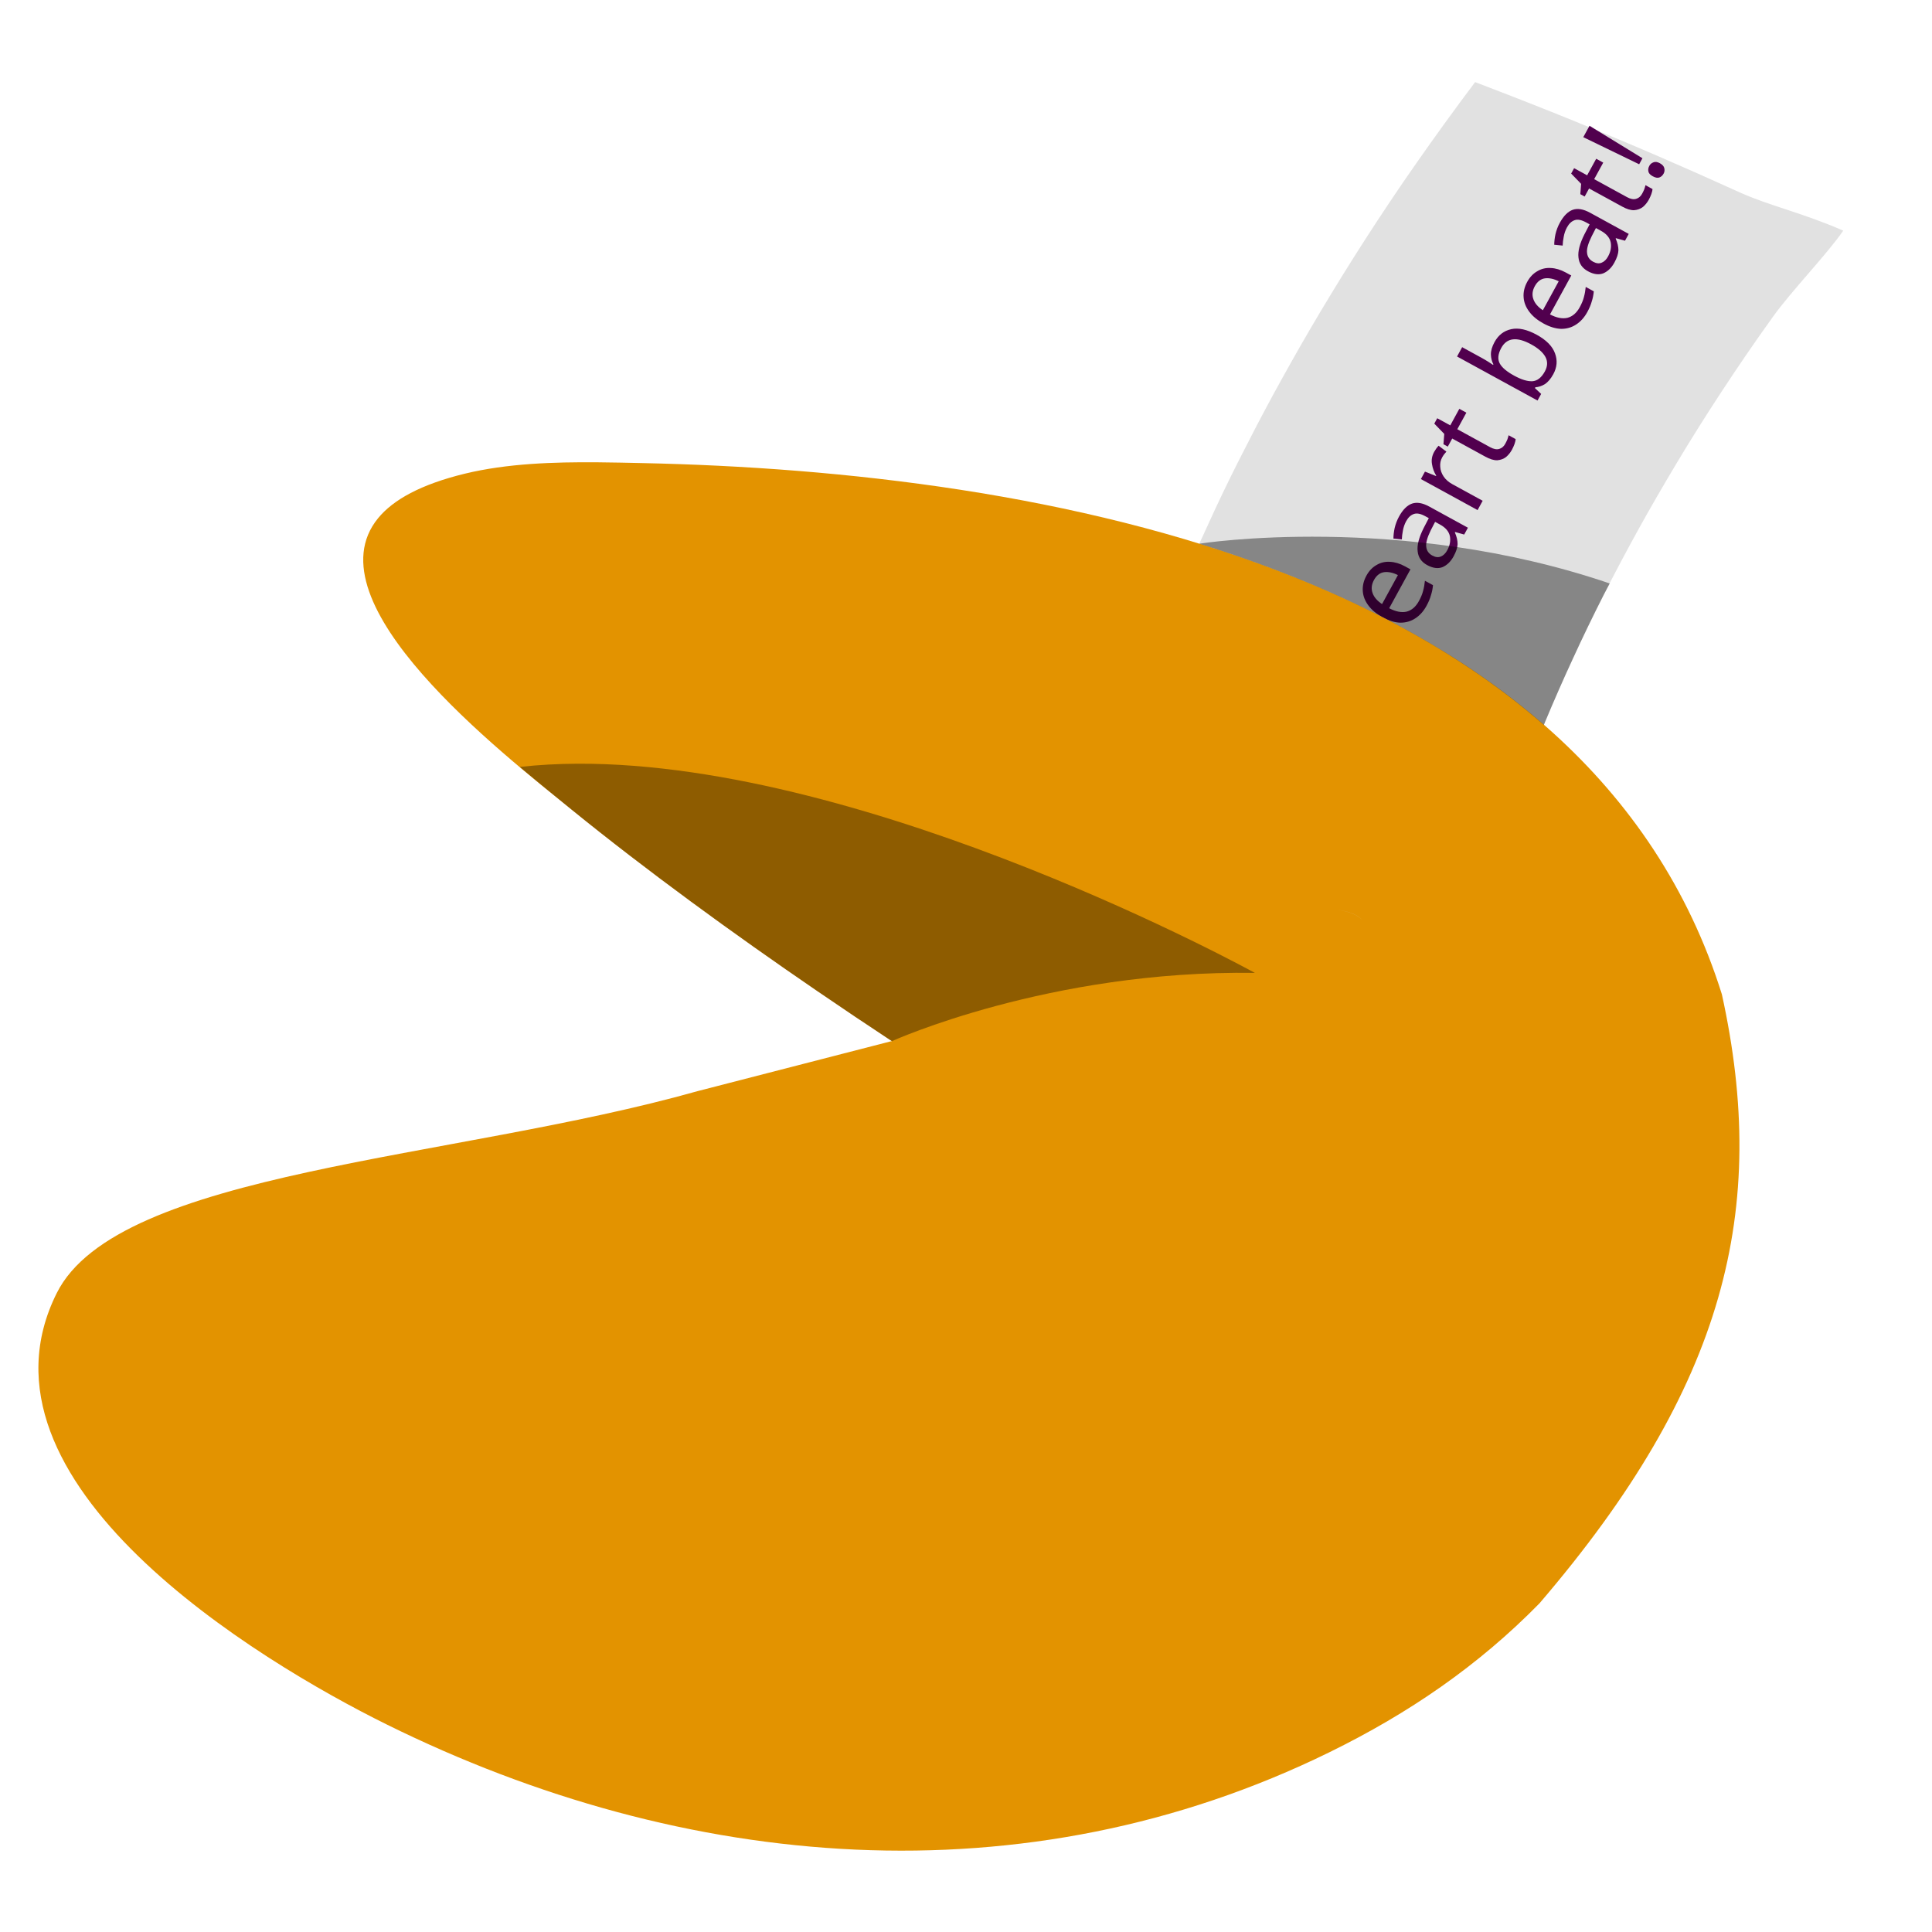
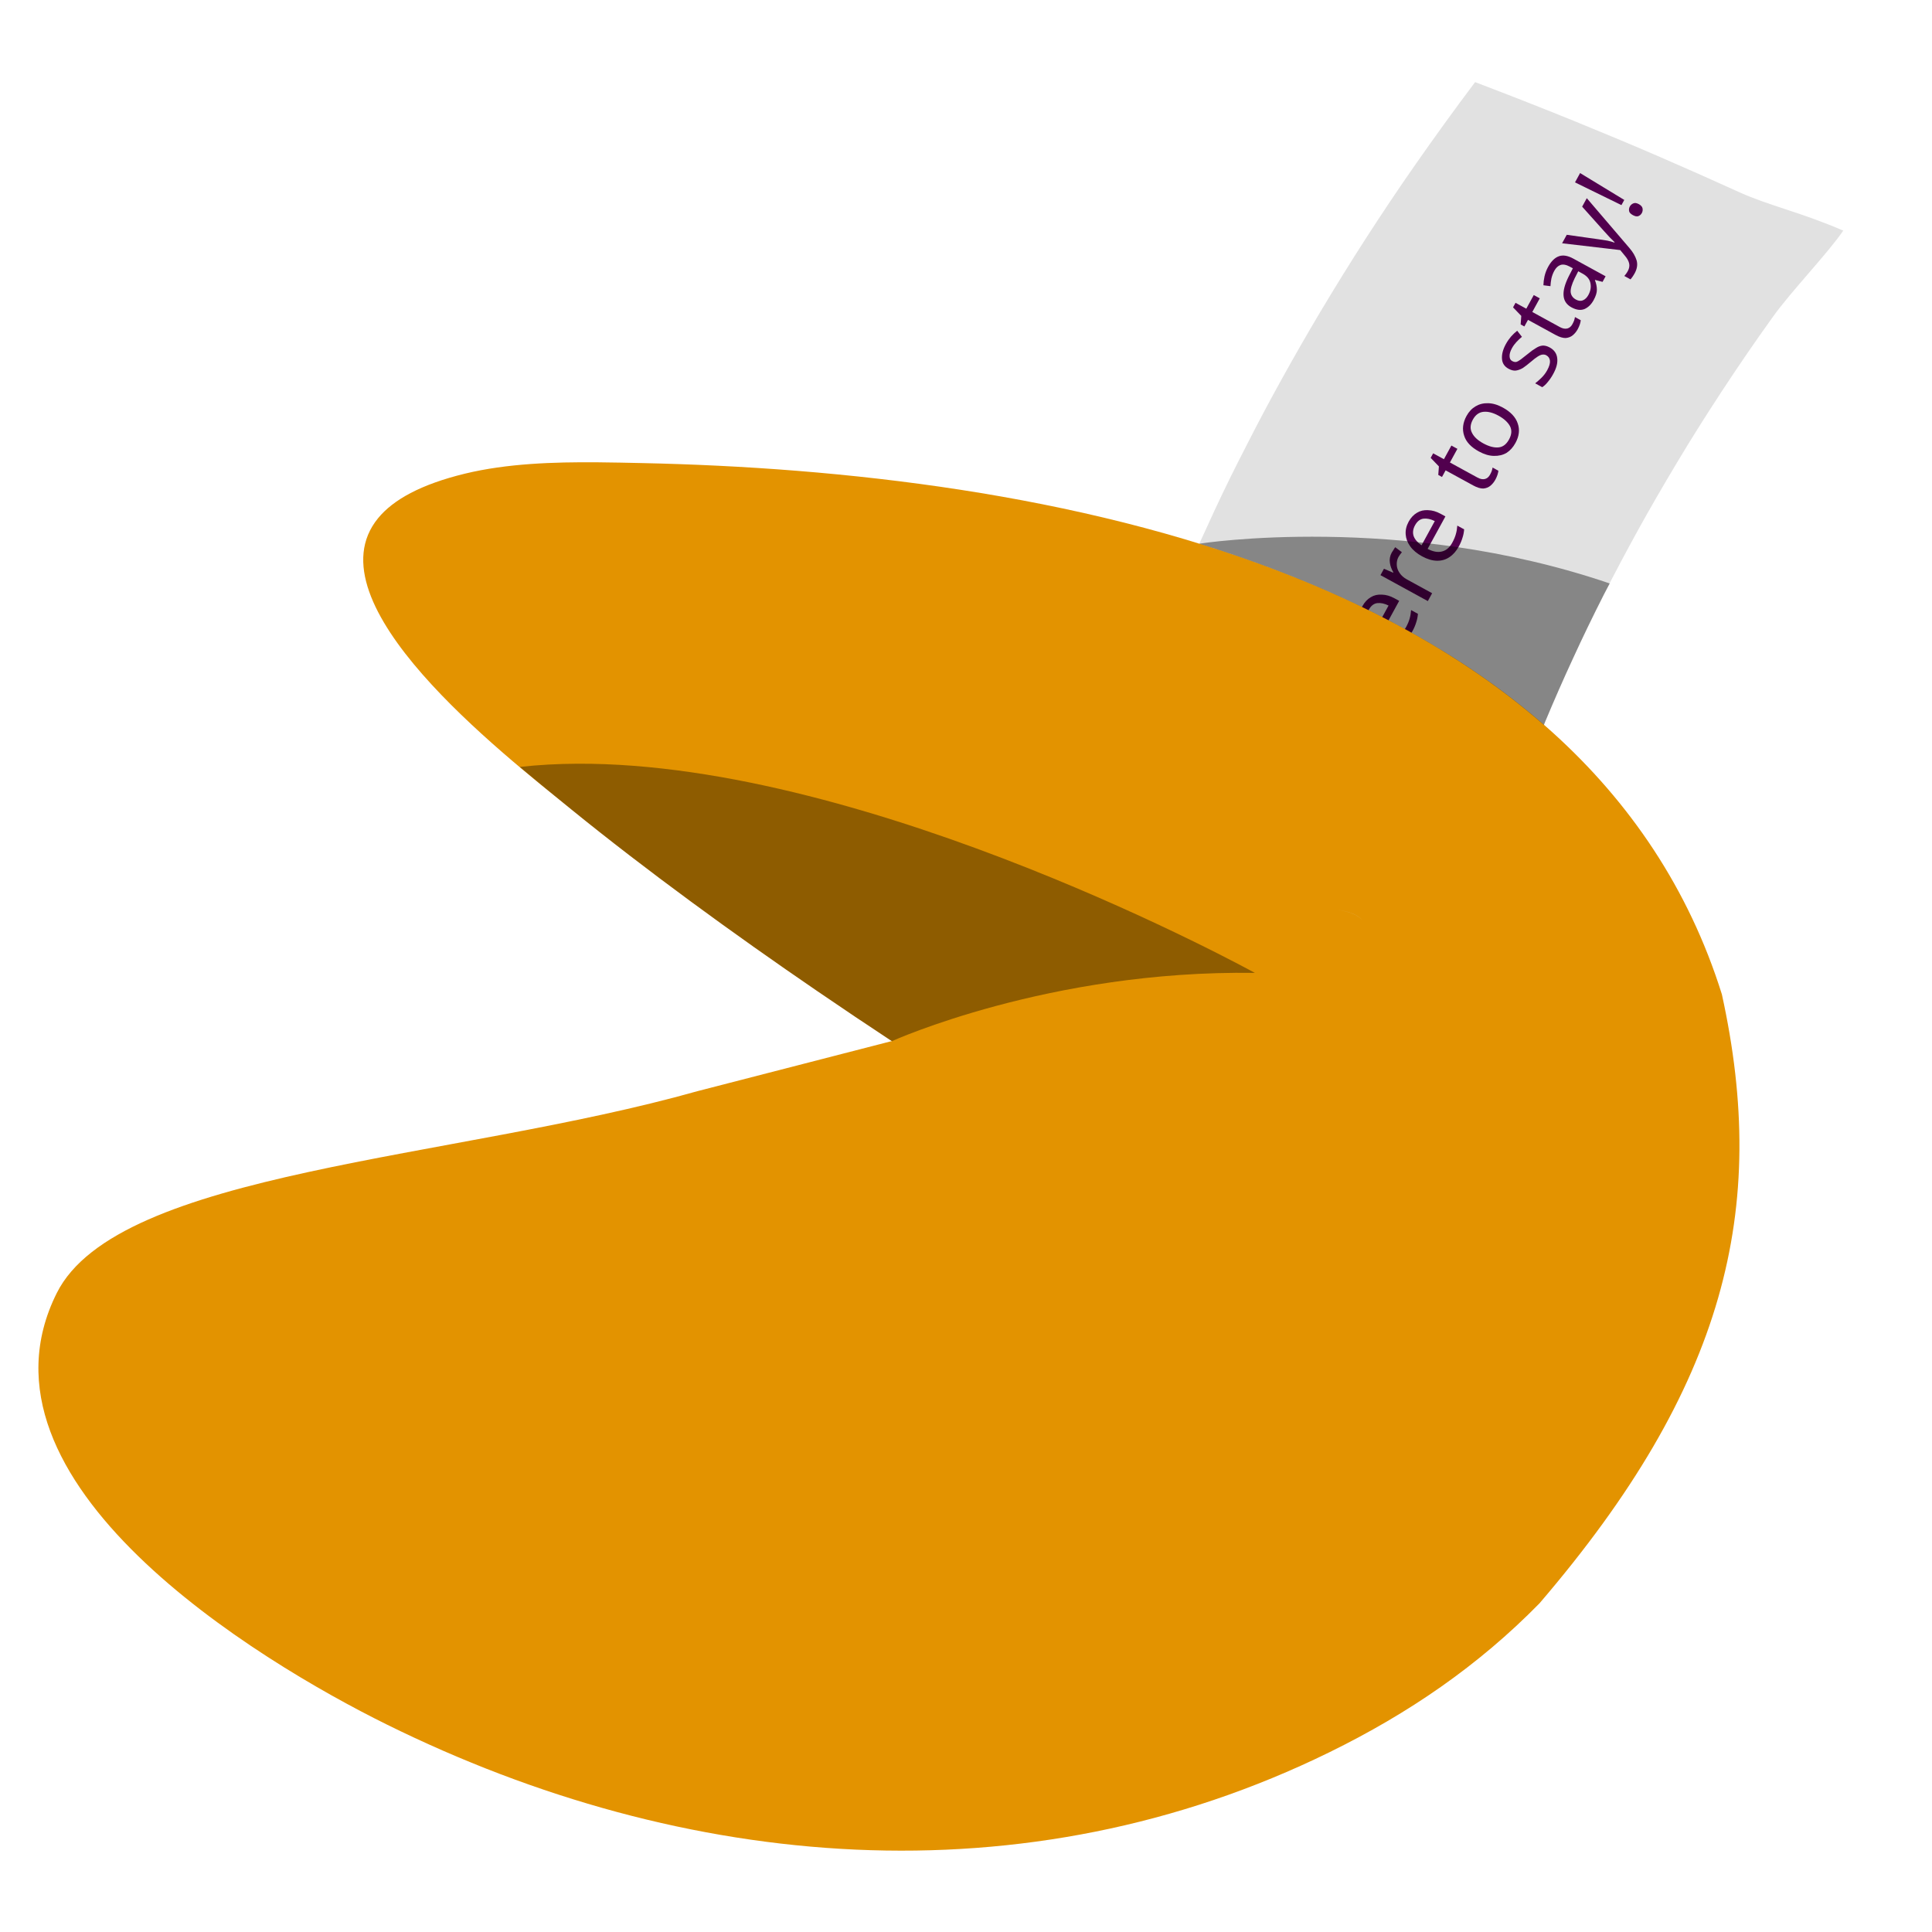
<svg xmlns="http://www.w3.org/2000/svg" width="128" height="128" style="enable-background:new 0 0 128 128;" version="1.1" id="svg35">
  <defs id="defs39">
    <linearGradient id="SVGID_1_" gradientUnits="userSpaceOnUse" x1="86.38" x2="109.38" y1="55.466" y2="10.466">
      <stop offset="0" style="stop-color:#B8B8B8" id="stop2" />
    </linearGradient>
    <radialGradient id="SVGID_2_" cx="33.171" cy="58.406" gradientUnits="userSpaceOnUse" r="59.983">
      <stop offset="0" style="stop-color:#FFD880" id="stop13" />
    </radialGradient>
    <radialGradient id="SVGID_3_" cx="33.299" cy="58.363" gradientUnits="userSpaceOnUse" r="59.817">
      <stop offset="0" style="stop-color:#FFD880" id="stop18" />
    </radialGradient>
    <linearGradient id="SVGID_4_" gradientTransform="matrix(0.9972,-0.075,0.075,0.9972,-38.22943,11.46954)" gradientUnits="userSpaceOnUse" x1="71.361" x2="77.067" y1="42.005" y2="66.988">
      <stop offset="0.386" style="stop-color:#FFD880;stop-opacity:0" id="stop23" />
    </linearGradient>
  </defs>
  <path d="m 122.12,15.28 c -1.06,1.55 -3.43,3.99 -4.66,5.71 -1.23,1.71 -2.36,3.37 -3.41,4.97 -1.05,1.6 -2.03,3.16 -2.94,4.68 -0.91,1.52 -1.77,3 -2.57,4.45 -0.8,1.45 -1.56,2.88 -2.28,4.3 -0.72,1.42 -1.4,2.82 -2.04,4.22 -0.65,1.4 -1.26,2.8 -1.85,4.21 -0.59,1.41 -1.16,2.84 -1.7,4.28 -0.54,1.44 -1.06,2.92 -1.56,4.42 -0.5,1.51 -0.97,3.05 -1.42,4.64 -0.45,1.59 -0.87,3.22 -1.27,4.92 -0.4,1.69 -0.76,3.44 -1.09,5.26 -2.47,-0.61 -4.65,-1.12 -6.69,-1.57 -2.04,-0.45 -3.93,-0.85 -5.84,-1.24 -1.91,-0.38 -3.82,-0.75 -5.92,-1.13 -2.09,-0.38 -4.36,-0.76 -6.97,-1.17 0.34,-1.84 0.71,-3.61 1.11,-5.33 0.4,-1.72 0.82,-3.38 1.26,-5 0.44,-1.62 0.91,-3.19 1.39,-4.73 0.48,-1.54 0.99,-3.04 1.51,-4.51 0.52,-1.47 1.07,-2.92 1.63,-4.36 0.56,-1.44 1.15,-2.85 1.76,-4.27 0.61,-1.41 1.25,-2.82 1.91,-4.24 0.66,-1.42 1.36,-2.84 2.1,-4.27 0.73,-1.44 1.5,-2.89 2.32,-4.37 0.82,-1.48 1.68,-2.99 2.6,-4.53 0.92,-1.54 1.9,-3.13 2.95,-4.76 1.05,-1.63 2.17,-3.31 3.38,-5.04 1.21,-1.73 2.5,-3.52 3.9,-5.38 2.47,0.94 4.6,1.78 6.57,2.58 1.96,0.8 3.76,1.55 5.54,2.32 1.78,0.77 3.54,1.55 5.43,2.41 1.89,0.86 4.12,1.34 6.85,2.53 z" style="fill:#e1e1e1;fill-opacity:1" id="path5" />
  <text xml:space="preserve" style="font-size:40px;line-height:25px;font-family:'Comic Neue';-inkscape-font-specification:'Comic Neue';letter-spacing:0px;word-spacing:0px;fill:none;stroke:#000000;stroke-width:1px;stroke-linecap:butt;stroke-linejoin:miter;stroke-opacity:1" x="-33.844" y="102.1" id="text4379" transform="rotate(-61.30698)">
-     <tspan x="-33.844" y="102.1" style="font-style:normal;font-variant:normal;font-weight:normal;font-stretch:normal;font-size:8px;font-family:'Comic Neue';-inkscape-font-specification:'Comic Neue';fill:#51004e;fill-opacity:1;stroke:none" id="tspan4381">Feel your heart beat!</tspan>
+     <tspan x="-33.844" y="102.1" style="font-style:normal;font-variant:normal;font-weight:normal;font-stretch:normal;font-size:6.667px;line-height:24px;font-family:'Comic Neue';-inkscape-font-specification:'Comic Neue';fill:#51004e;fill-opacity:1;stroke:none" id="tspan4381">The Blob is here to stay!</tspan>
  </text>
  <path style="fill:#e39300;fill-opacity:1" d="M 39.621 30.629 C 36.661 30.604 33.591 30.706 30.801 31.381 C 27.881 32.091 26.051 33.11 25.051 34.33 C 20.441 39.95 33.229 49.871 37.859 53.631 C 42.809 57.651 48.571 61.85 54.131 65.65 C 55.811 66.8 57.48 67.92 59.09 68.98 L 59.068 68.986 C 59.052 68.987 59.036 68.99 59.02 68.99 L 46.221 72.289 C 30.021 76.859 7.82 77.55 3.76 85.67 C -2.51 98.21 17.099 110.04 25.619 114.25 C 45.379 124.02 67.91 125.98 88.08 116.09 C 93.32 113.52 97.93 110.37 101.99 106.23 C 114.32 91.85 117.2 80.111 114.08 65.881 C 105.25 37.671 69.009 31.24 42.529 30.68 C 41.582 30.66 40.608 30.637 39.621 30.629 z M 88.391 60.24 C 89.081 60.34 89.831 60.47 90.301 61 C 89.831 60.48 89.081 60.34 88.391 60.24 z " id="path16" />
  <path style="opacity:1;vector-effect:none;fill:#000000;fill-opacity:0.372;fill-rule:evenodd;stroke:none;stroke-width:3.78;stroke-linecap:round;stroke-linejoin:round;stroke-miterlimit:4;stroke-dasharray:none;stroke-dashoffset:0;stroke-opacity:1" d="M 38.252 50.598 C 36.952 50.604 35.676 50.673 34.436 50.811 C 35.744 51.912 36.971 52.909 37.859 53.631 C 42.809 57.651 48.571 61.85 54.131 65.65 C 55.811 66.8 57.48 67.92 59.09 68.98 C 59.09 68.98 69.514 64.254 83.139 64.457 C 83.139 64.457 57.849 50.504 38.252 50.598 z " id="path4364" />
  <path style="opacity:1;vector-effect:none;fill:#000000;fill-opacity:0.406;fill-rule:evenodd;stroke:none;stroke-width:3.78;stroke-linecap:round;stroke-linejoin:round;stroke-miterlimit:4;stroke-dasharray:none;stroke-dashoffset:0;stroke-opacity:1" d="M 87.852 35.564 C 82.826 35.497 79.525 36.01 79.477 36.018 C 79.475 36.021 79.474 36.024 79.473 36.027 C 88.033 38.676 95.987 42.531 102.285 48.033 C 102.314 47.963 102.34 47.89 102.369 47.82 C 102.959 46.41 103.571 45.009 104.221 43.609 C 104.861 42.209 105.54 40.811 106.26 39.391 C 106.383 39.148 106.523 38.899 106.648 38.656 C 106.644 38.655 106.641 38.654 106.637 38.652 C 99.708 36.29 92.914 35.632 87.852 35.564 z " id="path4369" />
</svg>
